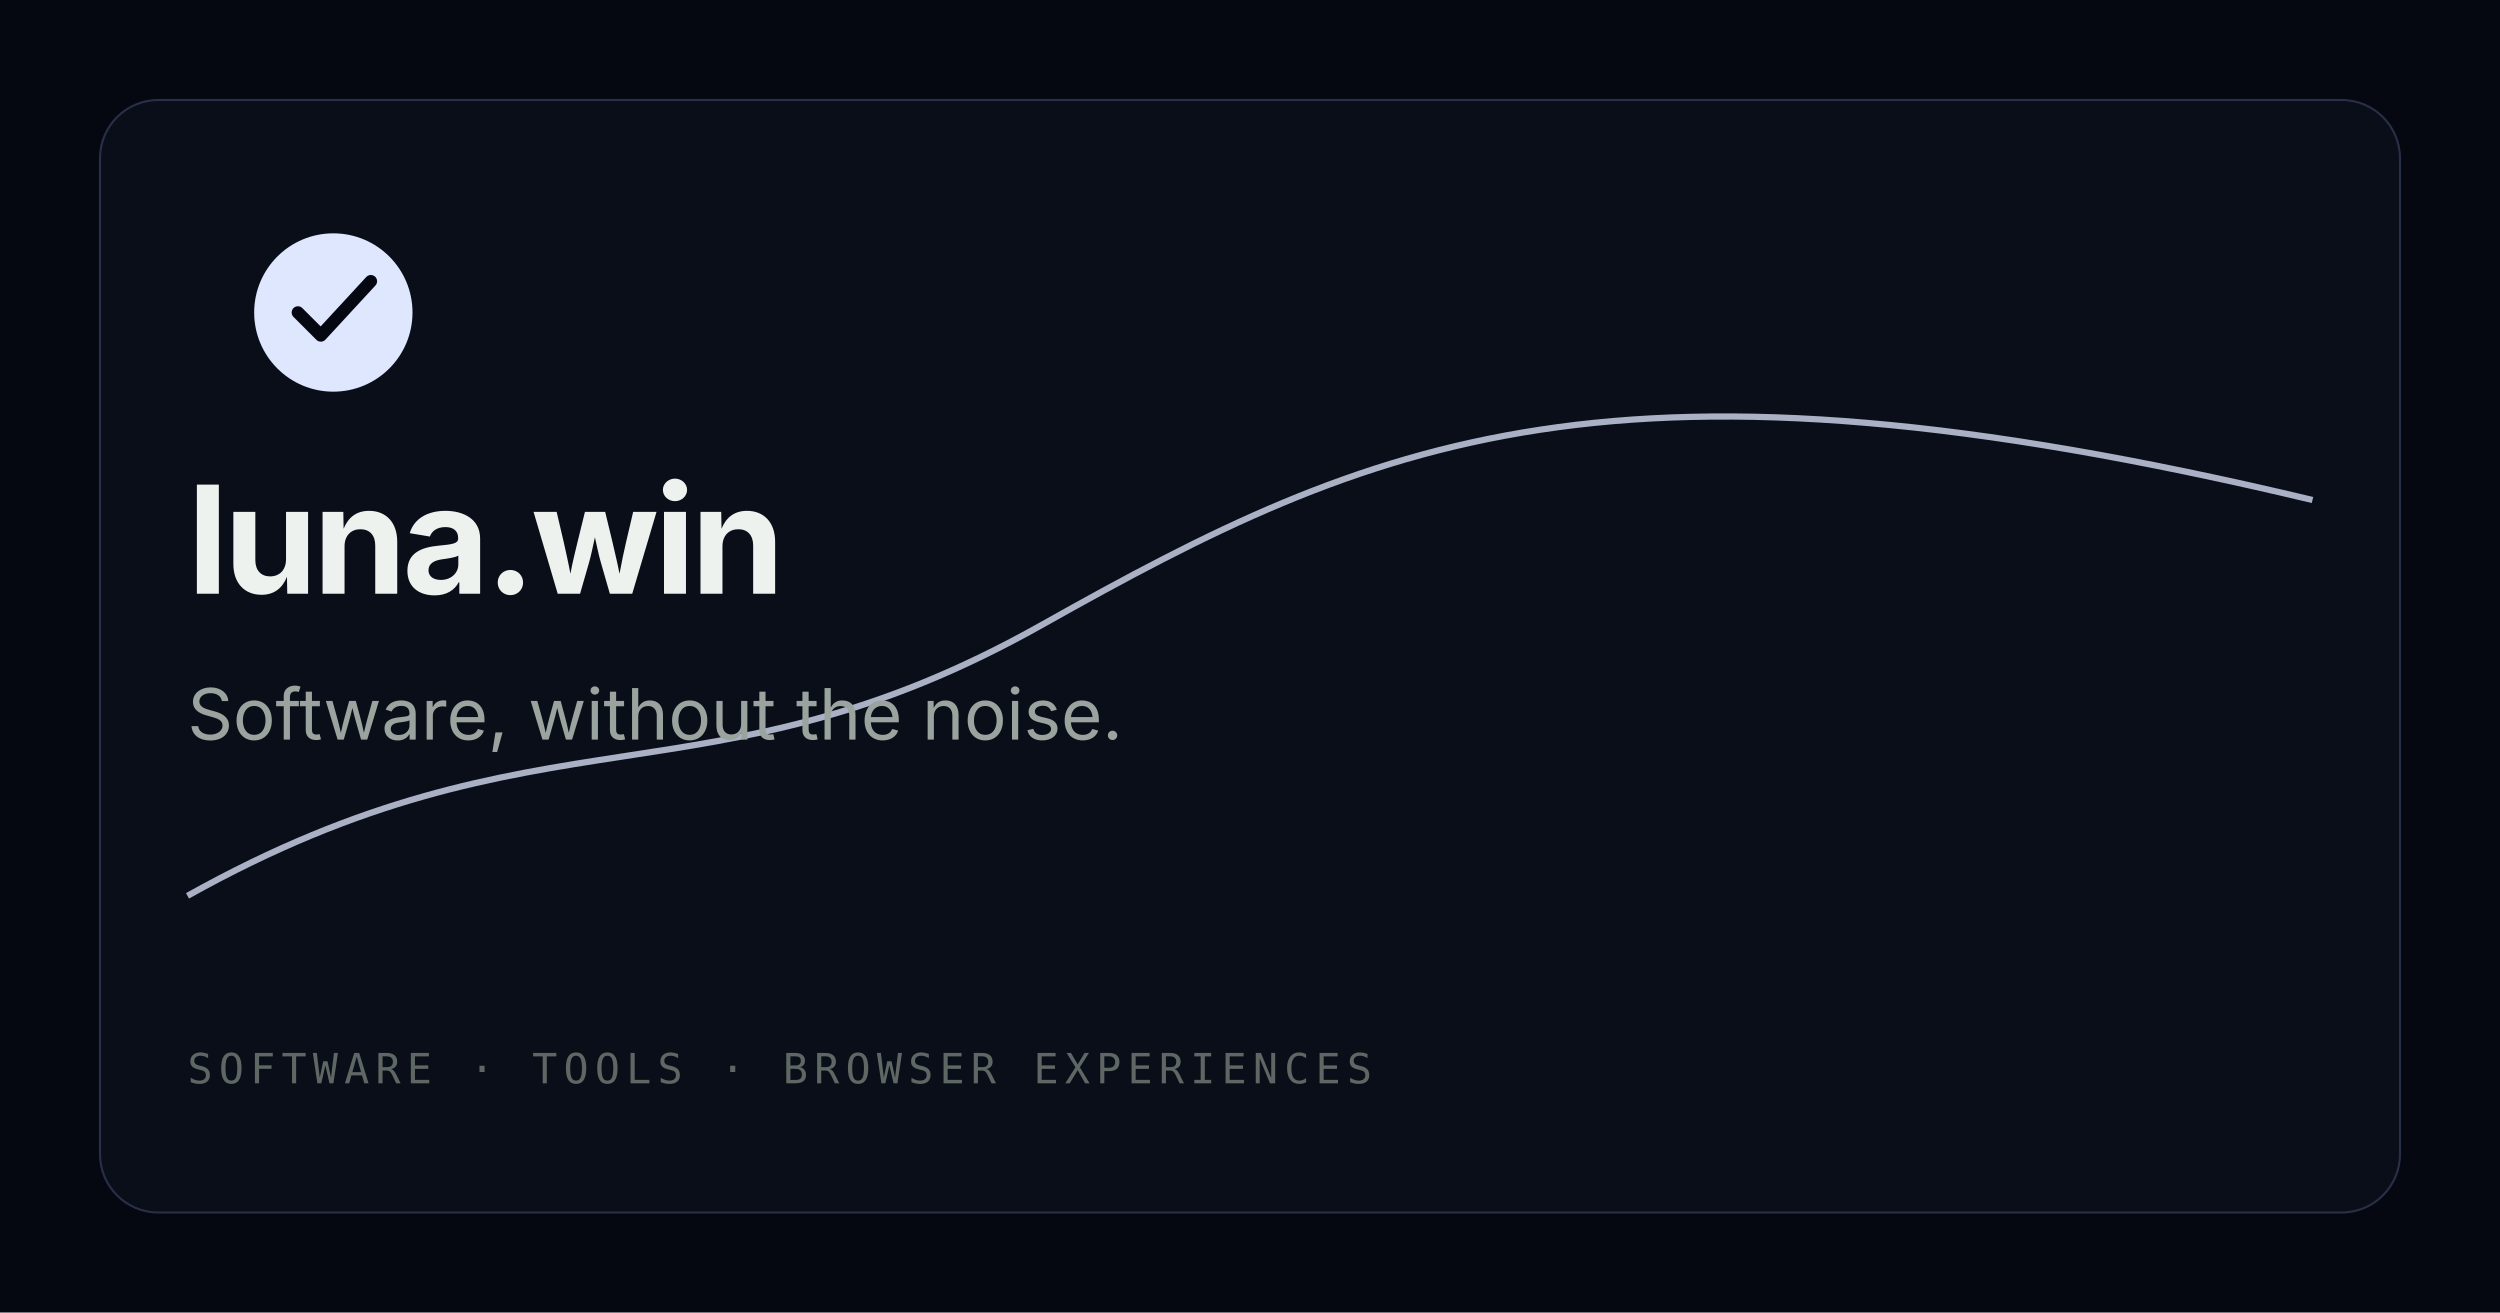
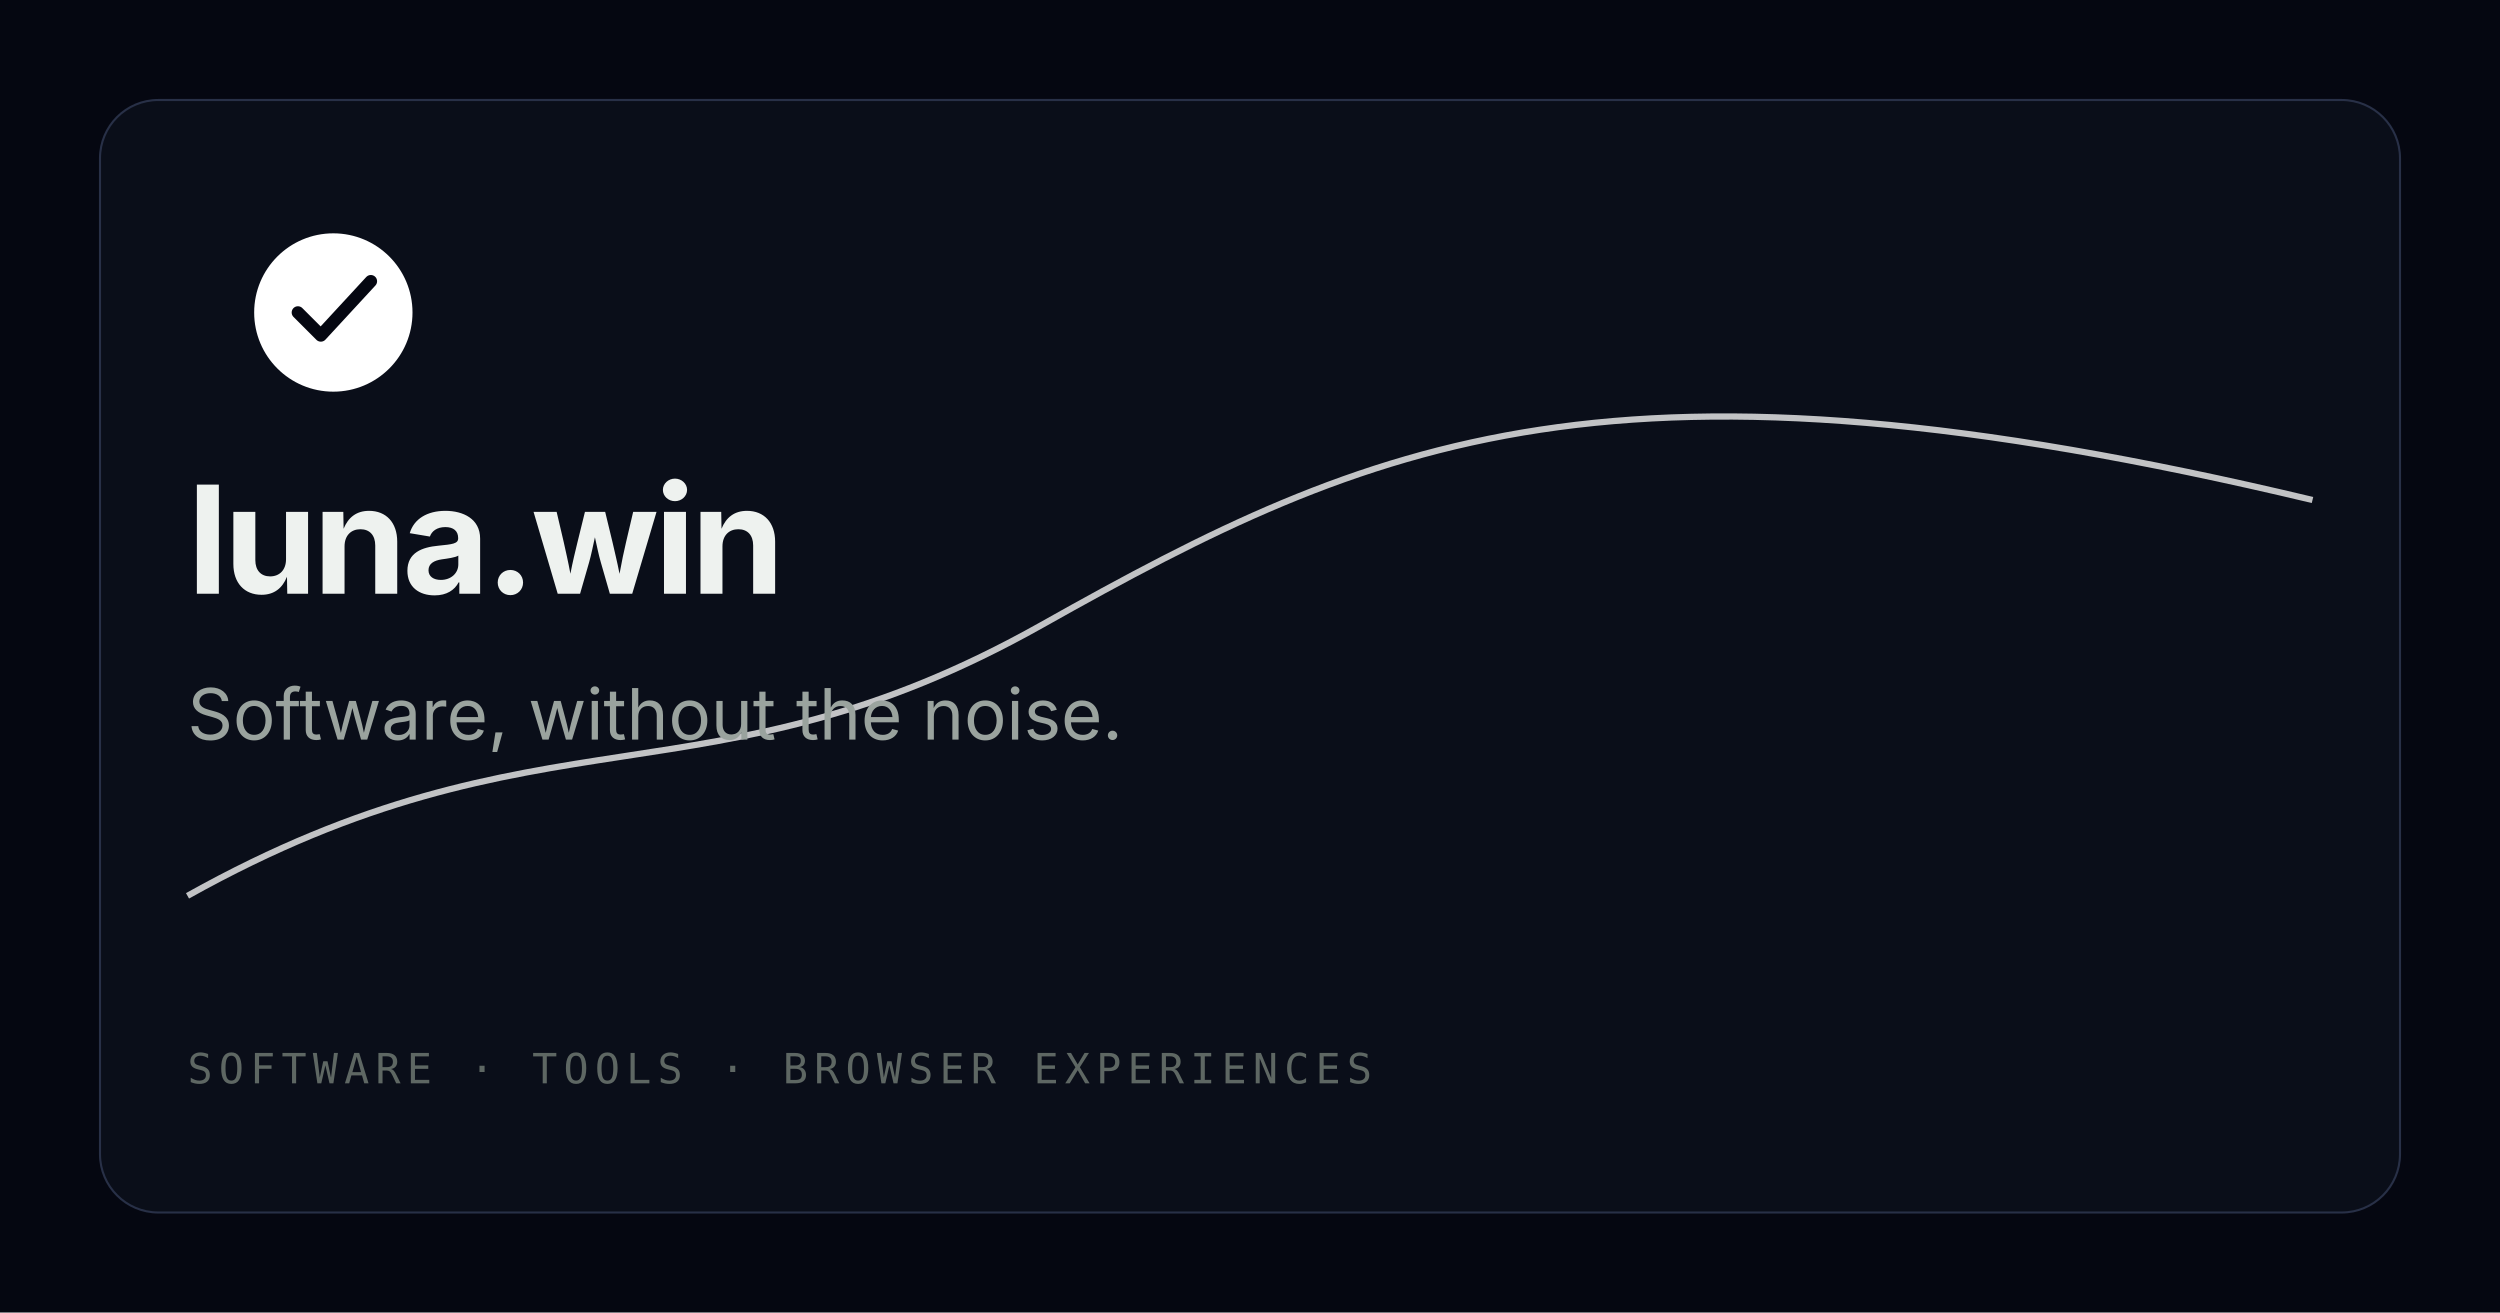
<svg xmlns="http://www.w3.org/2000/svg" width="1200" height="630" viewBox="0 0 1200 630" role="img" aria-labelledby="title desc">
  <rect width="1200" height="630" fill="#050711" />
  <rect x="48" y="48" width="1104" height="534" rx="28" fill="#0a0e19" stroke="#283047" />
-   <path d="M90 430C260 335 340 390 500 300S775 160 1110 240" fill="none" stroke="#dfe7ff" stroke-width="3" opacity=".75" />
-   <circle cx="160" cy="150" r="38" fill="#dfe7ff" />
+   <path d="M90 430C260 335 340 390 500 300S775 160 1110 240" fill="none" stroke="#ffffff" stroke-width="3" opacity=".75" />
+   <circle cx="160" cy="150" r="38" fill="#ffffff" />
  <path d="M143 150l11 11 24-26" fill="none" stroke="#050711" stroke-width="6" stroke-linecap="round" stroke-linejoin="round" />
  <text x="90" y="285" fill="#eef2ef" font-family="Inter,Arial,sans-serif" font-size="72" font-weight="700" letter-spacing="-2">luna.win</text>
  <text x="90" y="355" fill="#9aa39e" font-family="Inter,Arial,sans-serif" font-size="34">Software, without the noise.</text>
  <text x="90" y="520" fill="#5e6763" font-family="ui-monospace,Menlo,monospace" font-size="20" letter-spacing="3">SOFTWARE · TOOLS · BROWSER EXPERIENCES</text>
</svg>
